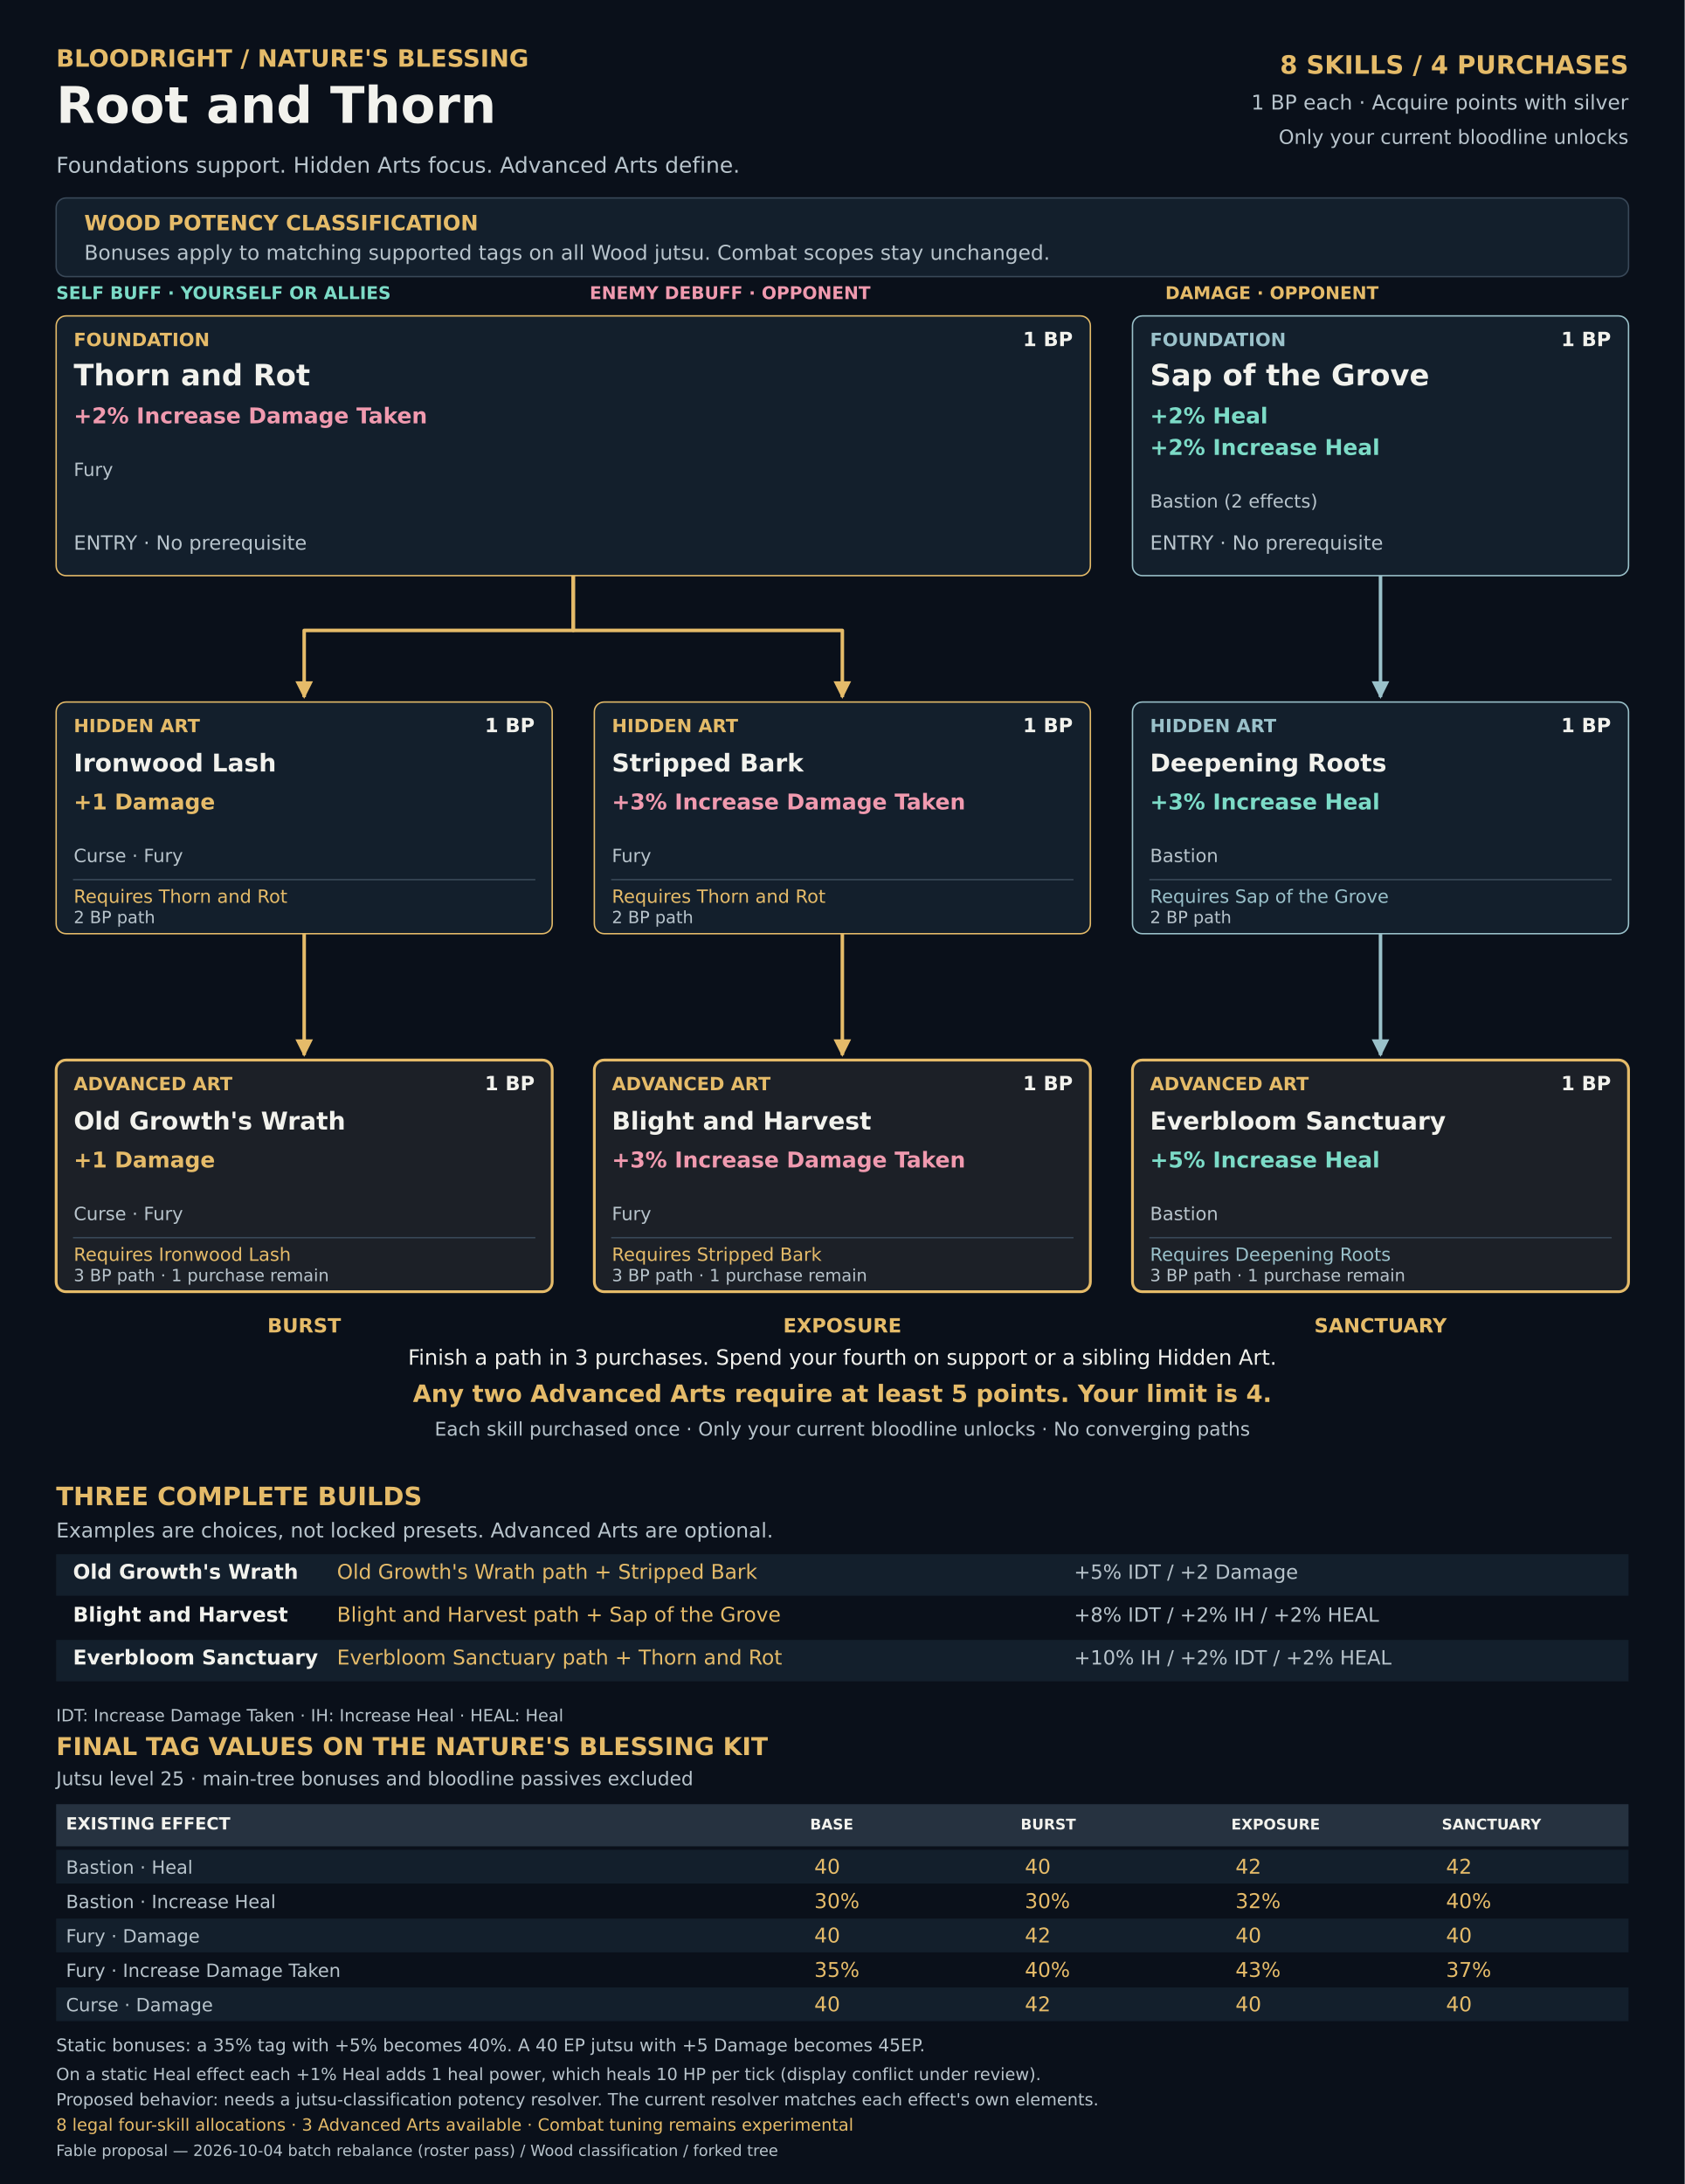
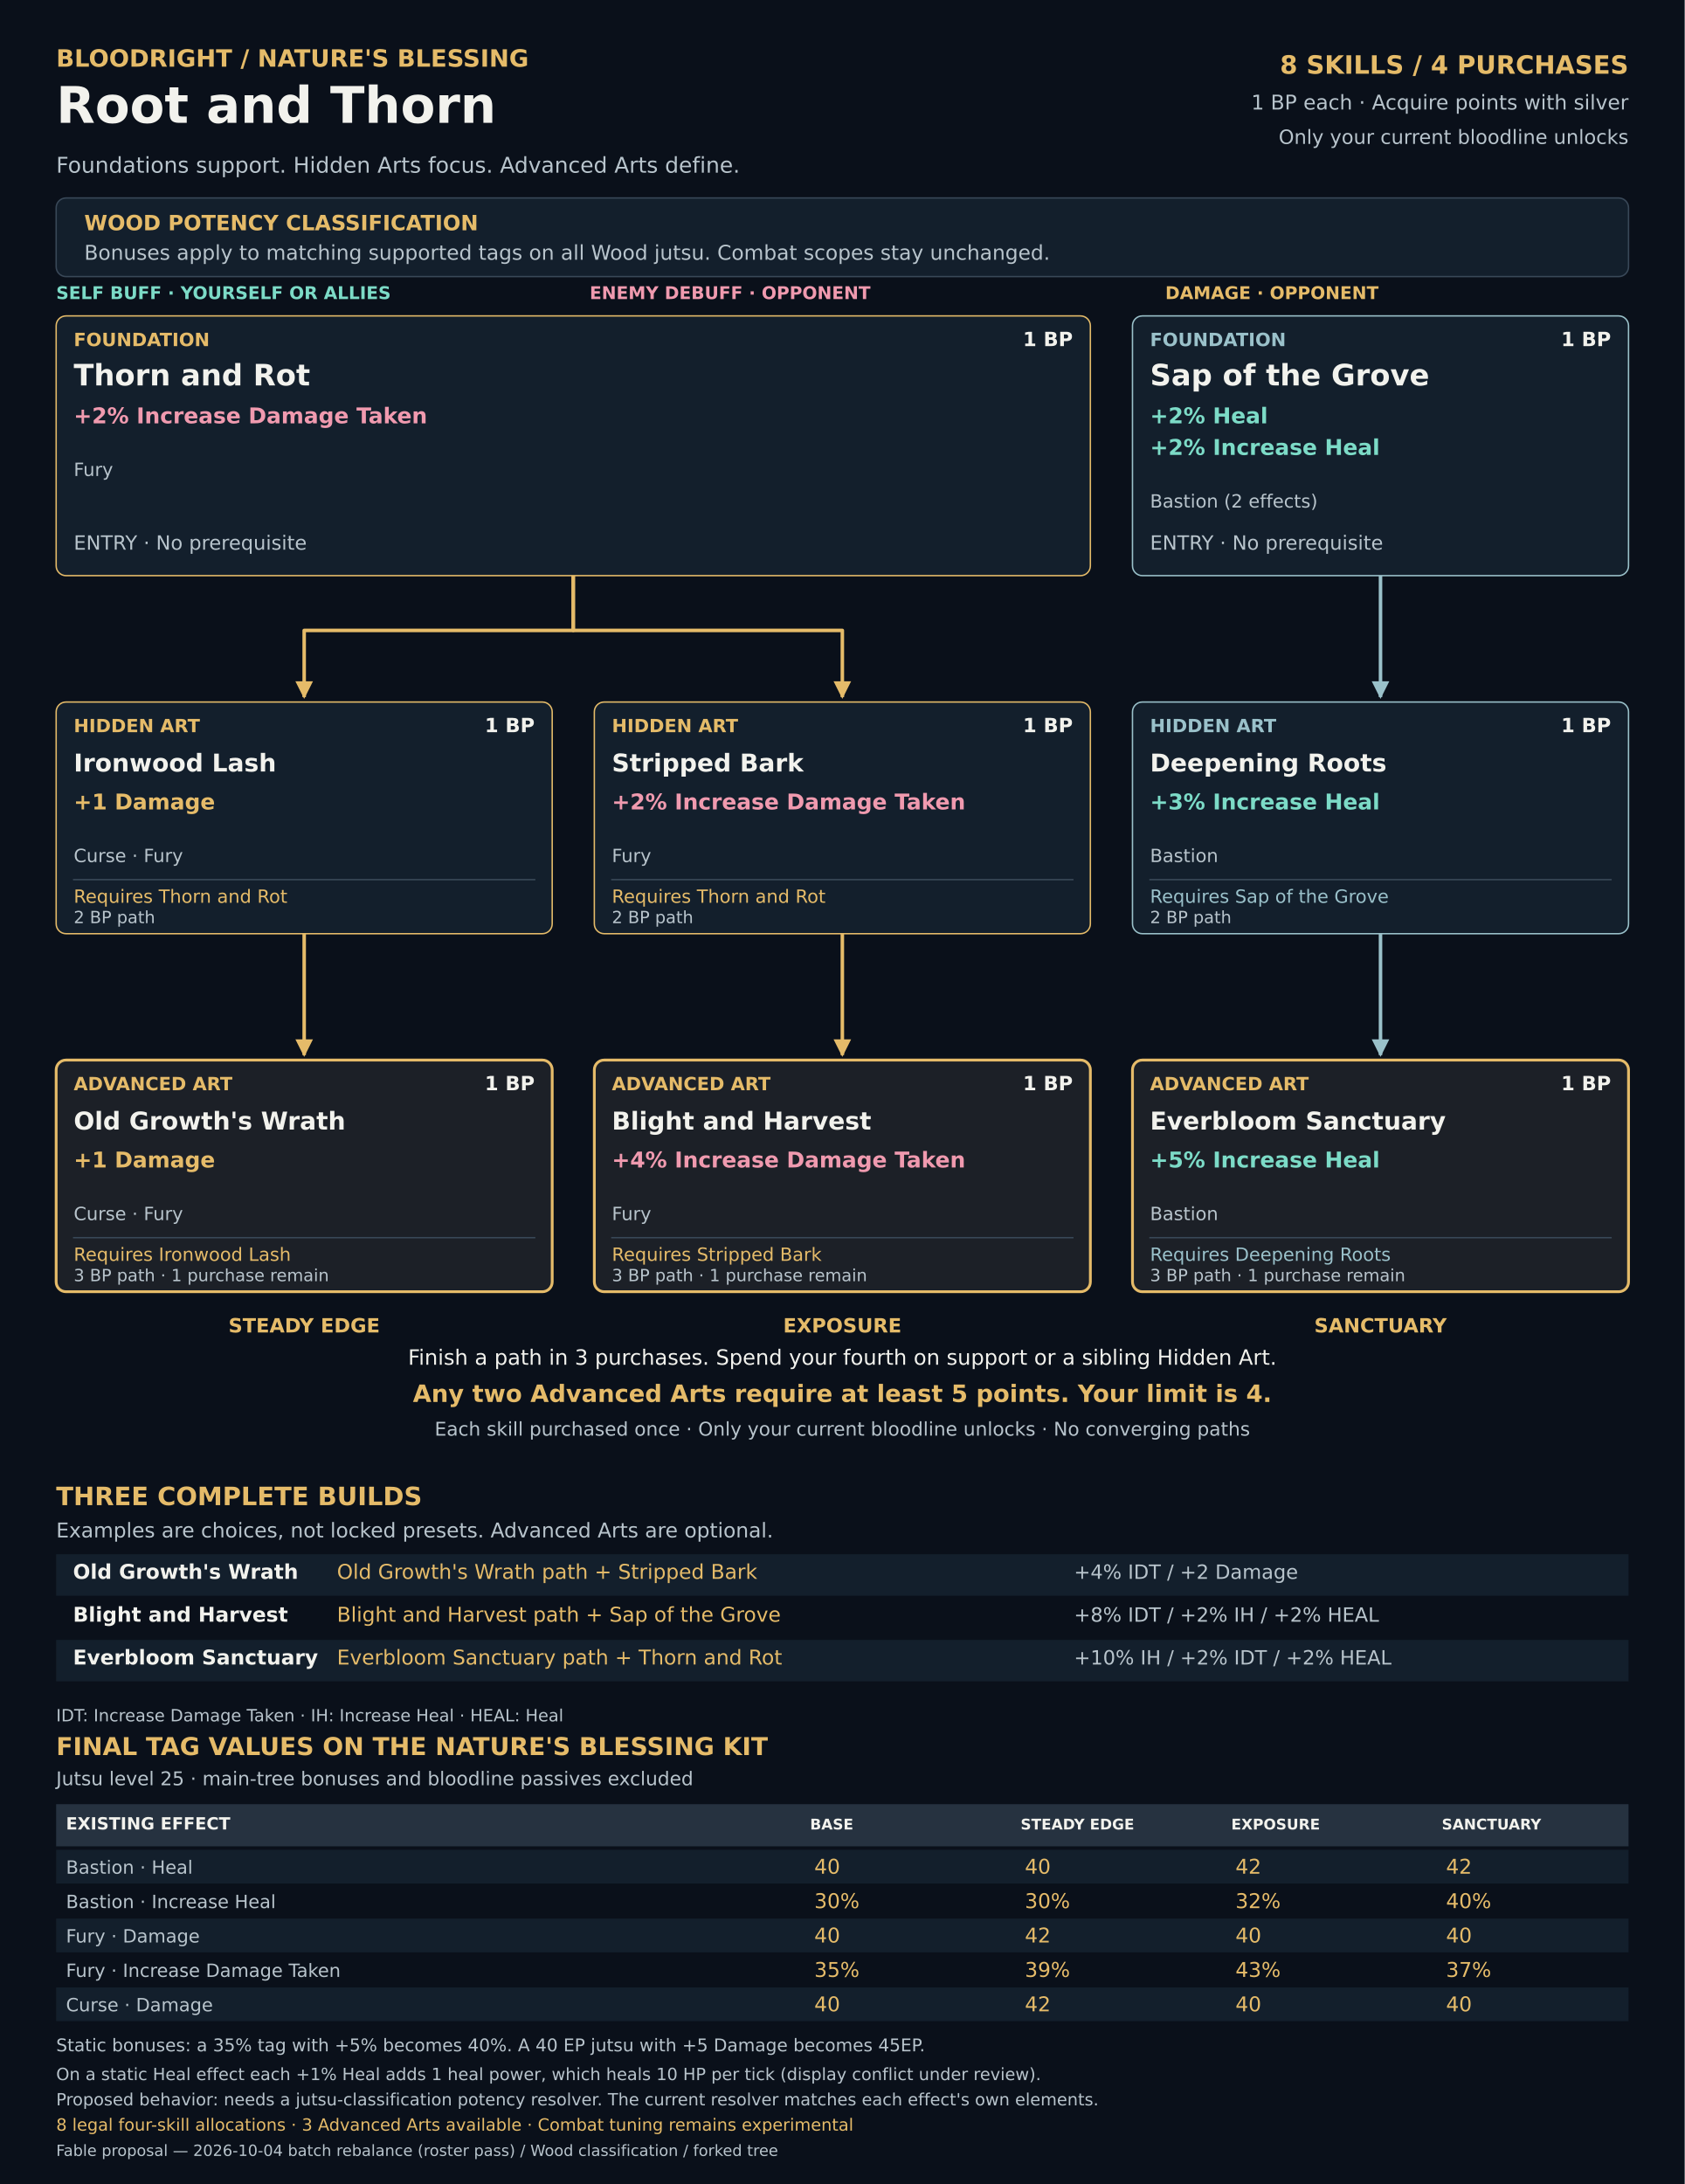
<svg xmlns="http://www.w3.org/2000/svg" width="2400" height="3111" viewBox="0 0 2400 3111" role="img" aria-labelledby="title desc">
  <defs>
    <marker id="arrow-0" viewBox="0 0 10 10" refX="9" refY="5" markerWidth="5" markerHeight="5" orient="auto">
      <path d="M0 0L10 5L0 10Z" fill="#e5bb69" />
    </marker>
    <marker id="arrow-1" viewBox="0 0 10 10" refX="9" refY="5" markerWidth="5" markerHeight="5" orient="auto">
      <path d="M0 0L10 5L0 10Z" fill="#9ac1ca" />
    </marker>
    <marker id="arrow-2" viewBox="0 0 10 10" refX="9" refY="5" markerWidth="5" markerHeight="5" orient="auto">
      <path d="M0 0L10 5L0 10Z" fill="#b8d98d" />
    </marker>
    <marker id="arrow-3" viewBox="0 0 10 10" refX="9" refY="5" markerWidth="5" markerHeight="5" orient="auto">
      <path d="M0 0L10 5L0 10Z" fill="#d9a6e0" />
    </marker>
  </defs>
  <g font-family="DejaVu Sans, sans-serif">
    <rect x="0" y="0" width="2400" height="3111" rx="0" fill="#0a101a" />
    <text x="80" y="95" font-size="34" font-weight="700" fill="#e5bb69" text-anchor="start">BLOODRIGHT / NATURE'S BLESSING</text>
    <text x="80" y="175" font-size="72" font-weight="700" fill="#f2f2ed" text-anchor="start">Root and Thorn</text>
    <text x="80" y="246" font-size="31" font-weight="400" fill="#b8c4cc" text-anchor="start">Foundations support. Hidden Arts focus. Advanced Arts define.</text>
    <text x="2320" y="105" font-size="36" font-weight="700" fill="#e5bb69" text-anchor="end">8 SKILLS  /  4 PURCHASES</text>
    <text x="2320" y="156" font-size="29" font-weight="400" fill="#b8c4cc" text-anchor="end">1 BP each · Acquire points with silver</text>
    <text x="2320" y="205" font-size="28" font-weight="400" fill="#b8c4cc" text-anchor="end">Only your current bloodline unlocks</text>
    <rect x="80" y="282" width="2240" height="112" rx="14" fill="#131f2c" stroke="#394858" stroke-width="2" />
    <text x="120" y="328" font-size="30" font-weight="700" fill="#e5bb69" text-anchor="start">WOOD POTENCY CLASSIFICATION</text>
    <text x="120" y="370" font-size="29" font-weight="400" fill="#b8c4cc" text-anchor="start">Bonuses apply to matching supported tags on all Wood jutsu. Combat scopes stay unchanged.</text>
    <text x="80" y="426" font-size="25" font-weight="700" fill="#7cdbc7" text-anchor="start">SELF BUFF · YOURSELF OR ALLIES</text>
    <text x="840" y="426" font-size="25" font-weight="700" fill="#f09aaf" text-anchor="start">ENEMY DEBUFF · OPPONENT</text>
    <text x="1660" y="426" font-size="25" font-weight="700" fill="#e5bb69" text-anchor="start">DAMAGE · OPPONENT</text>
    <path id="edge-02-03" data-from="02" data-to="03" d="M433.333 1330 V1503" fill="none" stroke="#e5bb69" stroke-width="5" stroke-linejoin="round" marker-end="url(#arrow-0)" />
    <path id="edge-04-05" data-from="04" data-to="05" d="M1200 1330 V1503" fill="none" stroke="#e5bb69" stroke-width="5" stroke-linejoin="round" marker-end="url(#arrow-0)" />
    <path id="edge-01-02" data-from="01" data-to="02" d="M816.667 820 V898 H433.333 V993" fill="none" stroke="#e5bb69" stroke-width="5" stroke-linejoin="round" marker-end="url(#arrow-0)" />
    <path id="edge-01-04" data-from="01" data-to="04" d="M816.667 820 V898 H1200 V993" fill="none" stroke="#e5bb69" stroke-width="5" stroke-linejoin="round" marker-end="url(#arrow-0)" />
    <path id="edge-07-08" data-from="07" data-to="08" d="M1966.67 1330 V1503" fill="none" stroke="#9ac1ca" stroke-width="5" stroke-linejoin="round" marker-end="url(#arrow-1)" />
    <path id="edge-06-07" data-from="06" data-to="07" d="M1966.67 820 V993" fill="none" stroke="#9ac1ca" stroke-width="5" stroke-linejoin="round" marker-end="url(#arrow-1)" />
    <g id="node-01" data-cost="1" data-prerequisites="" data-potency-classification="Wood">
      <rect x="80" y="450" width="1473.33" height="370" rx="14" fill="#131f2c" stroke="#e5bb69" stroke-width="2" />
      <text x="105.0" y="493" font-size="26" font-weight="700" fill="#e5bb69" text-anchor="start">FOUNDATION</text>
      <text x="1528.333" y="493" font-size="28" font-weight="700" fill="#f2f2ed" text-anchor="end">1 BP</text>
      <text x="105.0" y="549" font-size="42" font-weight="700" fill="#f2f2ed" text-anchor="start">Thorn and Rot</text>
      <text x="105.0" y="603" font-size="31" font-weight="700" fill="#f09aaf" text-anchor="start">+2% Increase Damage Taken</text>
      <text x="105.0" y="678" font-size="26" font-weight="400" fill="#b8c4cc" text-anchor="start">Fury</text>
      <text x="105.0" y="783" font-size="28" font-weight="400" fill="#b8c4cc" text-anchor="start">ENTRY · No prerequisite</text>
    </g>
    <g id="node-06" data-cost="1" data-prerequisites="" data-potency-classification="Wood">
      <rect x="1613.33" y="450" width="706.667" height="370" rx="14" fill="#131f2c" stroke="#9ac1ca" stroke-width="2" />
      <text x="1638.333" y="493" font-size="26" font-weight="700" fill="#9ac1ca" text-anchor="start">FOUNDATION</text>
      <text x="2295.0" y="493" font-size="28" font-weight="700" fill="#f2f2ed" text-anchor="end">1 BP</text>
      <text x="1638.333" y="549" font-size="42" font-weight="700" fill="#f2f2ed" text-anchor="start">Sap of the Grove</text>
      <text x="1638.333" y="603" font-size="31" font-weight="700" fill="#7cdbc7" text-anchor="start">+2% Heal</text>
      <text x="1638.333" y="648" font-size="31" font-weight="700" fill="#7cdbc7" text-anchor="start">+2% Increase Heal</text>
      <text x="1638.333" y="723" font-size="26" font-weight="400" fill="#b8c4cc" text-anchor="start">Bastion (2 effects)</text>
      <text x="1638.333" y="783" font-size="28" font-weight="400" fill="#b8c4cc" text-anchor="start">ENTRY · No prerequisite</text>
    </g>
    <g id="node-02" data-cost="1" data-prerequisites="01" data-potency-classification="Wood">
      <rect x="80" y="1000" width="706.667" height="330" rx="14" fill="#131f2c" stroke="#e5bb69" stroke-width="2" />
      <text x="105.0" y="1043" font-size="26" font-weight="700" fill="#e5bb69" text-anchor="start">HIDDEN ART</text>
      <text x="761.667" y="1043" font-size="28" font-weight="700" fill="#f2f2ed" text-anchor="end">1 BP</text>
      <text x="105.0" y="1099" font-size="35" font-weight="700" fill="#f2f2ed" text-anchor="start">Ironwood Lash</text>
      <text x="105.0" y="1153" font-size="31" font-weight="700" fill="#e5bb69" text-anchor="start">+1 Damage</text>
      <text x="105.0" y="1228" font-size="26" font-weight="400" fill="#b8c4cc" text-anchor="start">Curse · Fury</text>
      <path d="M104 1253 L762.667 1253" fill="none" stroke="#394858" stroke-width="2" />
      <text x="105.0" y="1286" font-size="26" font-weight="400" fill="#e5bb69" text-anchor="start">Requires Thorn and Rot</text>
      <text x="105.0" y="1315" font-size="24" font-weight="400" fill="#b8c4cc" text-anchor="start">2 BP path</text>
    </g>
    <g id="node-04" data-cost="1" data-prerequisites="01" data-potency-classification="Wood">
      <rect x="846.667" y="1000" width="706.667" height="330" rx="14" fill="#131f2c" stroke="#e5bb69" stroke-width="2" />
      <text x="871.667" y="1043" font-size="26" font-weight="700" fill="#e5bb69" text-anchor="start">HIDDEN ART</text>
      <text x="1528.333" y="1043" font-size="28" font-weight="700" fill="#f2f2ed" text-anchor="end">1 BP</text>
      <text x="871.667" y="1099" font-size="35" font-weight="700" fill="#f2f2ed" text-anchor="start">Stripped Bark</text>
-       <text x="871.667" y="1153" font-size="31" font-weight="700" fill="#f09aaf" text-anchor="start">+3% Increase Damage Taken</text>
+       <text x="871.667" y="1153" font-size="31" font-weight="700" fill="#f09aaf" text-anchor="start">+2% Increase Damage Taken</text>
      <text x="871.667" y="1228" font-size="26" font-weight="400" fill="#b8c4cc" text-anchor="start">Fury</text>
      <path d="M870.667 1253 L1529.33 1253" fill="none" stroke="#394858" stroke-width="2" />
      <text x="871.667" y="1286" font-size="26" font-weight="400" fill="#e5bb69" text-anchor="start">Requires Thorn and Rot</text>
      <text x="871.667" y="1315" font-size="24" font-weight="400" fill="#b8c4cc" text-anchor="start">2 BP path</text>
    </g>
    <g id="node-07" data-cost="1" data-prerequisites="06" data-potency-classification="Wood">
      <rect x="1613.33" y="1000" width="706.667" height="330" rx="14" fill="#131f2c" stroke="#9ac1ca" stroke-width="2" />
      <text x="1638.333" y="1043" font-size="26" font-weight="700" fill="#9ac1ca" text-anchor="start">HIDDEN ART</text>
      <text x="2295.0" y="1043" font-size="28" font-weight="700" fill="#f2f2ed" text-anchor="end">1 BP</text>
      <text x="1638.333" y="1099" font-size="35" font-weight="700" fill="#f2f2ed" text-anchor="start">Deepening Roots</text>
      <text x="1638.333" y="1153" font-size="31" font-weight="700" fill="#7cdbc7" text-anchor="start">+3% Increase Heal</text>
      <text x="1638.333" y="1228" font-size="26" font-weight="400" fill="#b8c4cc" text-anchor="start">Bastion</text>
      <path d="M1637.33 1253 L2296 1253" fill="none" stroke="#394858" stroke-width="2" />
      <text x="1638.333" y="1286" font-size="26" font-weight="400" fill="#9ac1ca" text-anchor="start">Requires Sap of the Grove</text>
      <text x="1638.333" y="1315" font-size="24" font-weight="400" fill="#b8c4cc" text-anchor="start">2 BP path</text>
    </g>
    <g id="node-03" data-cost="1" data-prerequisites="02" data-potency-classification="Wood">
      <rect x="80" y="1510" width="706.667" height="330" rx="14" fill="#1c2027" stroke="#e5bb69" stroke-width="4" />
      <text x="105.0" y="1553" font-size="26" font-weight="700" fill="#e5bb69" text-anchor="start">ADVANCED ART</text>
      <text x="761.667" y="1553" font-size="28" font-weight="700" fill="#f2f2ed" text-anchor="end">1 BP</text>
      <text x="105.0" y="1609" font-size="35" font-weight="700" fill="#f2f2ed" text-anchor="start">Old Growth's Wrath</text>
      <text x="105.0" y="1663" font-size="31" font-weight="700" fill="#e5bb69" text-anchor="start">+1 Damage</text>
      <text x="105.0" y="1738" font-size="26" font-weight="400" fill="#b8c4cc" text-anchor="start">Curse · Fury</text>
      <path d="M104 1763 L762.667 1763" fill="none" stroke="#394858" stroke-width="2" />
      <text x="105.0" y="1796" font-size="26" font-weight="400" fill="#e5bb69" text-anchor="start">Requires Ironwood Lash</text>
      <text x="105.0" y="1825" font-size="24" font-weight="400" fill="#b8c4cc" text-anchor="start">3 BP path · 1 purchase remain</text>
    </g>
    <g id="node-05" data-cost="1" data-prerequisites="04" data-potency-classification="Wood">
      <rect x="846.667" y="1510" width="706.667" height="330" rx="14" fill="#1c2027" stroke="#e5bb69" stroke-width="4" />
      <text x="871.667" y="1553" font-size="26" font-weight="700" fill="#e5bb69" text-anchor="start">ADVANCED ART</text>
      <text x="1528.333" y="1553" font-size="28" font-weight="700" fill="#f2f2ed" text-anchor="end">1 BP</text>
      <text x="871.667" y="1609" font-size="35" font-weight="700" fill="#f2f2ed" text-anchor="start">Blight and Harvest</text>
-       <text x="871.667" y="1663" font-size="31" font-weight="700" fill="#f09aaf" text-anchor="start">+3% Increase Damage Taken</text>
+       <text x="871.667" y="1663" font-size="31" font-weight="700" fill="#f09aaf" text-anchor="start">+4% Increase Damage Taken</text>
      <text x="871.667" y="1738" font-size="26" font-weight="400" fill="#b8c4cc" text-anchor="start">Fury</text>
      <path d="M870.667 1763 L1529.33 1763" fill="none" stroke="#394858" stroke-width="2" />
      <text x="871.667" y="1796" font-size="26" font-weight="400" fill="#e5bb69" text-anchor="start">Requires Stripped Bark</text>
      <text x="871.667" y="1825" font-size="24" font-weight="400" fill="#b8c4cc" text-anchor="start">3 BP path · 1 purchase remain</text>
    </g>
    <g id="node-08" data-cost="1" data-prerequisites="07" data-potency-classification="Wood">
      <rect x="1613.33" y="1510" width="706.667" height="330" rx="14" fill="#1c2027" stroke="#e5bb69" stroke-width="4" />
      <text x="1638.333" y="1553" font-size="26" font-weight="700" fill="#e5bb69" text-anchor="start">ADVANCED ART</text>
      <text x="2295.0" y="1553" font-size="28" font-weight="700" fill="#f2f2ed" text-anchor="end">1 BP</text>
      <text x="1638.333" y="1609" font-size="35" font-weight="700" fill="#f2f2ed" text-anchor="start">Everbloom Sanctuary</text>
      <text x="1638.333" y="1663" font-size="31" font-weight="700" fill="#7cdbc7" text-anchor="start">+5% Increase Heal</text>
      <text x="1638.333" y="1738" font-size="26" font-weight="400" fill="#b8c4cc" text-anchor="start">Bastion</text>
      <path d="M1637.33 1763 L2296 1763" fill="none" stroke="#394858" stroke-width="2" />
      <text x="1638.333" y="1796" font-size="26" font-weight="400" fill="#9ac1ca" text-anchor="start">Requires Deepening Roots</text>
      <text x="1638.333" y="1825" font-size="24" font-weight="400" fill="#b8c4cc" text-anchor="start">3 BP path · 1 purchase remain</text>
    </g>
-     <text x="433.333" y="1898" font-size="28" font-weight="700" fill="#e5bb69" text-anchor="middle">BURST</text>
+     <text x="433.333" y="1898" font-size="28" font-weight="700" fill="#e5bb69" text-anchor="middle">STEADY EDGE</text>
    <text x="1200.0" y="1898" font-size="28" font-weight="700" fill="#e5bb69" text-anchor="middle">EXPOSURE</text>
    <text x="1966.667" y="1898" font-size="28" font-weight="700" fill="#e5bb69" text-anchor="middle">SANCTUARY</text>
    <text x="1200.0" y="1944" font-size="30" font-weight="400" fill="#f2f2ed" text-anchor="middle">Finish a path in 3 purchases. Spend your fourth on support or a sibling Hidden Art.</text>
    <text x="1200.0" y="1997" font-size="34" font-weight="700" fill="#e5bb69" text-anchor="middle">Any two Advanced Arts require at least 5 points. Your limit is 4.</text>
    <text x="1200.0" y="2045" font-size="27" font-weight="400" fill="#b8c4cc" text-anchor="middle">Each skill purchased once · Only your current bloodline unlocks · No converging paths</text>
    <text x="80" y="2144" font-size="36" font-weight="700" fill="#e5bb69" text-anchor="start">THREE COMPLETE BUILDS</text>
    <text x="80" y="2190" font-size="29" font-weight="400" fill="#b8c4cc" text-anchor="start">Examples are choices, not locked presets. Advanced Arts are optional.</text>
    <rect x="80" y="2214" width="2240" height="59" rx="0" fill="#131f2c" />
    <text x="104" y="2249" font-size="29" font-weight="700" fill="#f2f2ed" text-anchor="start">Old Growth's Wrath</text>
    <text x="480" y="2249" font-size="29" font-weight="400" fill="#e5bb69" text-anchor="start">Old Growth's Wrath path + Stripped Bark</text>
-     <text x="1530" y="2249" font-size="28" font-weight="400" fill="#b8c4cc" text-anchor="start">+5% IDT / +2 Damage</text>
+     <text x="1530" y="2249" font-size="28" font-weight="400" fill="#b8c4cc" text-anchor="start">+4% IDT / +2 Damage</text>
    <rect x="80" y="2275" width="2240" height="59" rx="0" fill="#0a101a" />
    <text x="104" y="2310" font-size="29" font-weight="700" fill="#f2f2ed" text-anchor="start">Blight and Harvest</text>
    <text x="480" y="2310" font-size="29" font-weight="400" fill="#e5bb69" text-anchor="start">Blight and Harvest path + Sap of the Grove</text>
    <text x="1530" y="2310" font-size="28" font-weight="400" fill="#b8c4cc" text-anchor="start">+8% IDT / +2% IH / +2% HEAL</text>
    <rect x="80" y="2336" width="2240" height="59" rx="0" fill="#131f2c" />
    <text x="104" y="2371" font-size="29" font-weight="700" fill="#f2f2ed" text-anchor="start">Everbloom Sanctuary</text>
    <text x="480" y="2371" font-size="29" font-weight="400" fill="#e5bb69" text-anchor="start">Everbloom Sanctuary path + Thorn and Rot</text>
    <text x="1530" y="2371" font-size="28" font-weight="400" fill="#b8c4cc" text-anchor="start">+10% IH / +2% IDT / +2% HEAL</text>
    <text x="80" y="2452" font-size="24" font-weight="400" fill="#b8c4cc" text-anchor="start">IDT: Increase Damage Taken · IH: Increase Heal · HEAL: Heal</text>
    <text x="80" y="2500" font-size="35" font-weight="700" fill="#e5bb69" text-anchor="start">FINAL TAG VALUES ON THE NATURE'S BLESSING KIT</text>
    <text x="80" y="2543" font-size="27" font-weight="400" fill="#b8c4cc" text-anchor="start">Jutsu level 25 · main-tree bonuses and bloodline passives excluded</text>
    <rect x="80" y="2570" width="2240" height="60" rx="0" fill="#263240" />
    <text x="94" y="2606" font-size="24" font-weight="700" fill="#f2f2ed" text-anchor="start">EXISTING EFFECT</text>
    <text x="1154.0" y="2606" font-size="21" font-weight="700" fill="#f2f2ed" text-anchor="start">BASE</text>
-     <text x="1454.0" y="2606" font-size="21" font-weight="700" fill="#f2f2ed" text-anchor="start">BURST</text>
+     <text x="1454.0" y="2606" font-size="21" font-weight="700" fill="#f2f2ed" text-anchor="start">STEADY EDGE</text>
    <text x="1754.0" y="2606" font-size="21" font-weight="700" fill="#f2f2ed" text-anchor="start">EXPOSURE</text>
    <text x="2054.0" y="2606" font-size="21" font-weight="700" fill="#f2f2ed" text-anchor="start">SANCTUARY</text>
    <rect x="80" y="2635" width="2240" height="48" rx="0" fill="#131f2c" />
    <text x="94" y="2669" font-size="26" font-weight="400" fill="#b8c4cc" text-anchor="start">Bastion · Heal</text>
    <text x="1160.0" y="2669" font-size="29" font-weight="400" fill="#e5bb69" text-anchor="start">40</text>
    <text x="1460.0" y="2669" font-size="29" font-weight="400" fill="#e5bb69" text-anchor="start">40</text>
    <text x="1760.0" y="2669" font-size="29" font-weight="400" fill="#e5bb69" text-anchor="start">42</text>
    <text x="2060.0" y="2669" font-size="29" font-weight="400" fill="#e5bb69" text-anchor="start">42</text>
    <text x="94" y="2718" font-size="26" font-weight="400" fill="#b8c4cc" text-anchor="start">Bastion · Increase Heal</text>
    <text x="1160.0" y="2718" font-size="29" font-weight="400" fill="#e5bb69" text-anchor="start">30%</text>
    <text x="1460.0" y="2718" font-size="29" font-weight="400" fill="#e5bb69" text-anchor="start">30%</text>
    <text x="1760.0" y="2718" font-size="29" font-weight="400" fill="#e5bb69" text-anchor="start">32%</text>
    <text x="2060.0" y="2718" font-size="29" font-weight="400" fill="#e5bb69" text-anchor="start">40%</text>
    <rect x="80" y="2733" width="2240" height="48" rx="0" fill="#131f2c" />
    <text x="94" y="2767" font-size="26" font-weight="400" fill="#b8c4cc" text-anchor="start">Fury · Damage</text>
    <text x="1160.0" y="2767" font-size="29" font-weight="400" fill="#e5bb69" text-anchor="start">40</text>
    <text x="1460.0" y="2767" font-size="29" font-weight="400" fill="#e5bb69" text-anchor="start">42</text>
    <text x="1760.0" y="2767" font-size="29" font-weight="400" fill="#e5bb69" text-anchor="start">40</text>
    <text x="2060.0" y="2767" font-size="29" font-weight="400" fill="#e5bb69" text-anchor="start">40</text>
    <text x="94" y="2816" font-size="26" font-weight="400" fill="#b8c4cc" text-anchor="start">Fury · Increase Damage Taken</text>
    <text x="1160.0" y="2816" font-size="29" font-weight="400" fill="#e5bb69" text-anchor="start">35%</text>
-     <text x="1460.0" y="2816" font-size="29" font-weight="400" fill="#e5bb69" text-anchor="start">40%</text>
+     <text x="1460.0" y="2816" font-size="29" font-weight="400" fill="#e5bb69" text-anchor="start">39%</text>
    <text x="1760.0" y="2816" font-size="29" font-weight="400" fill="#e5bb69" text-anchor="start">43%</text>
    <text x="2060.0" y="2816" font-size="29" font-weight="400" fill="#e5bb69" text-anchor="start">37%</text>
    <rect x="80" y="2831" width="2240" height="48" rx="0" fill="#131f2c" />
    <text x="94" y="2865" font-size="26" font-weight="400" fill="#b8c4cc" text-anchor="start">Curse · Damage</text>
    <text x="1160.0" y="2865" font-size="29" font-weight="400" fill="#e5bb69" text-anchor="start">40</text>
    <text x="1460.0" y="2865" font-size="29" font-weight="400" fill="#e5bb69" text-anchor="start">42</text>
    <text x="1760.0" y="2865" font-size="29" font-weight="400" fill="#e5bb69" text-anchor="start">40</text>
    <text x="2060.0" y="2865" font-size="29" font-weight="400" fill="#e5bb69" text-anchor="start">40</text>
    <text x="80" y="2922" font-size="25" font-weight="400" fill="#b8c4cc" text-anchor="start">Static bonuses: a 35% tag with +5% becomes 40%. A 40 EP jutsu with +5 Damage becomes 45EP.</text>
    <text x="80" y="2963" font-size="24" font-weight="400" fill="#b8c4cc" text-anchor="start">On a static Heal effect each +1% Heal adds 1 heal power, which heals 10 HP per tick (display conflict under review).</text>
    <text x="80" y="2999" font-size="24" font-weight="400" fill="#b8c4cc" text-anchor="start">Proposed behavior: needs a jutsu-classification potency resolver. The current resolver matches each effect's own elements.</text>
    <text x="80" y="3035" font-size="24" font-weight="400" fill="#e5bb69" text-anchor="start">8 legal four-skill allocations · 3 Advanced Arts available · Combat tuning remains experimental</text>
    <text x="80" y="3071" font-size="22" font-weight="400" fill="#b8c4cc" text-anchor="start">Fable proposal — 2026-10-04 batch rebalance (roster pass) / Wood classification / forked tree</text>
  </g>
</svg>
